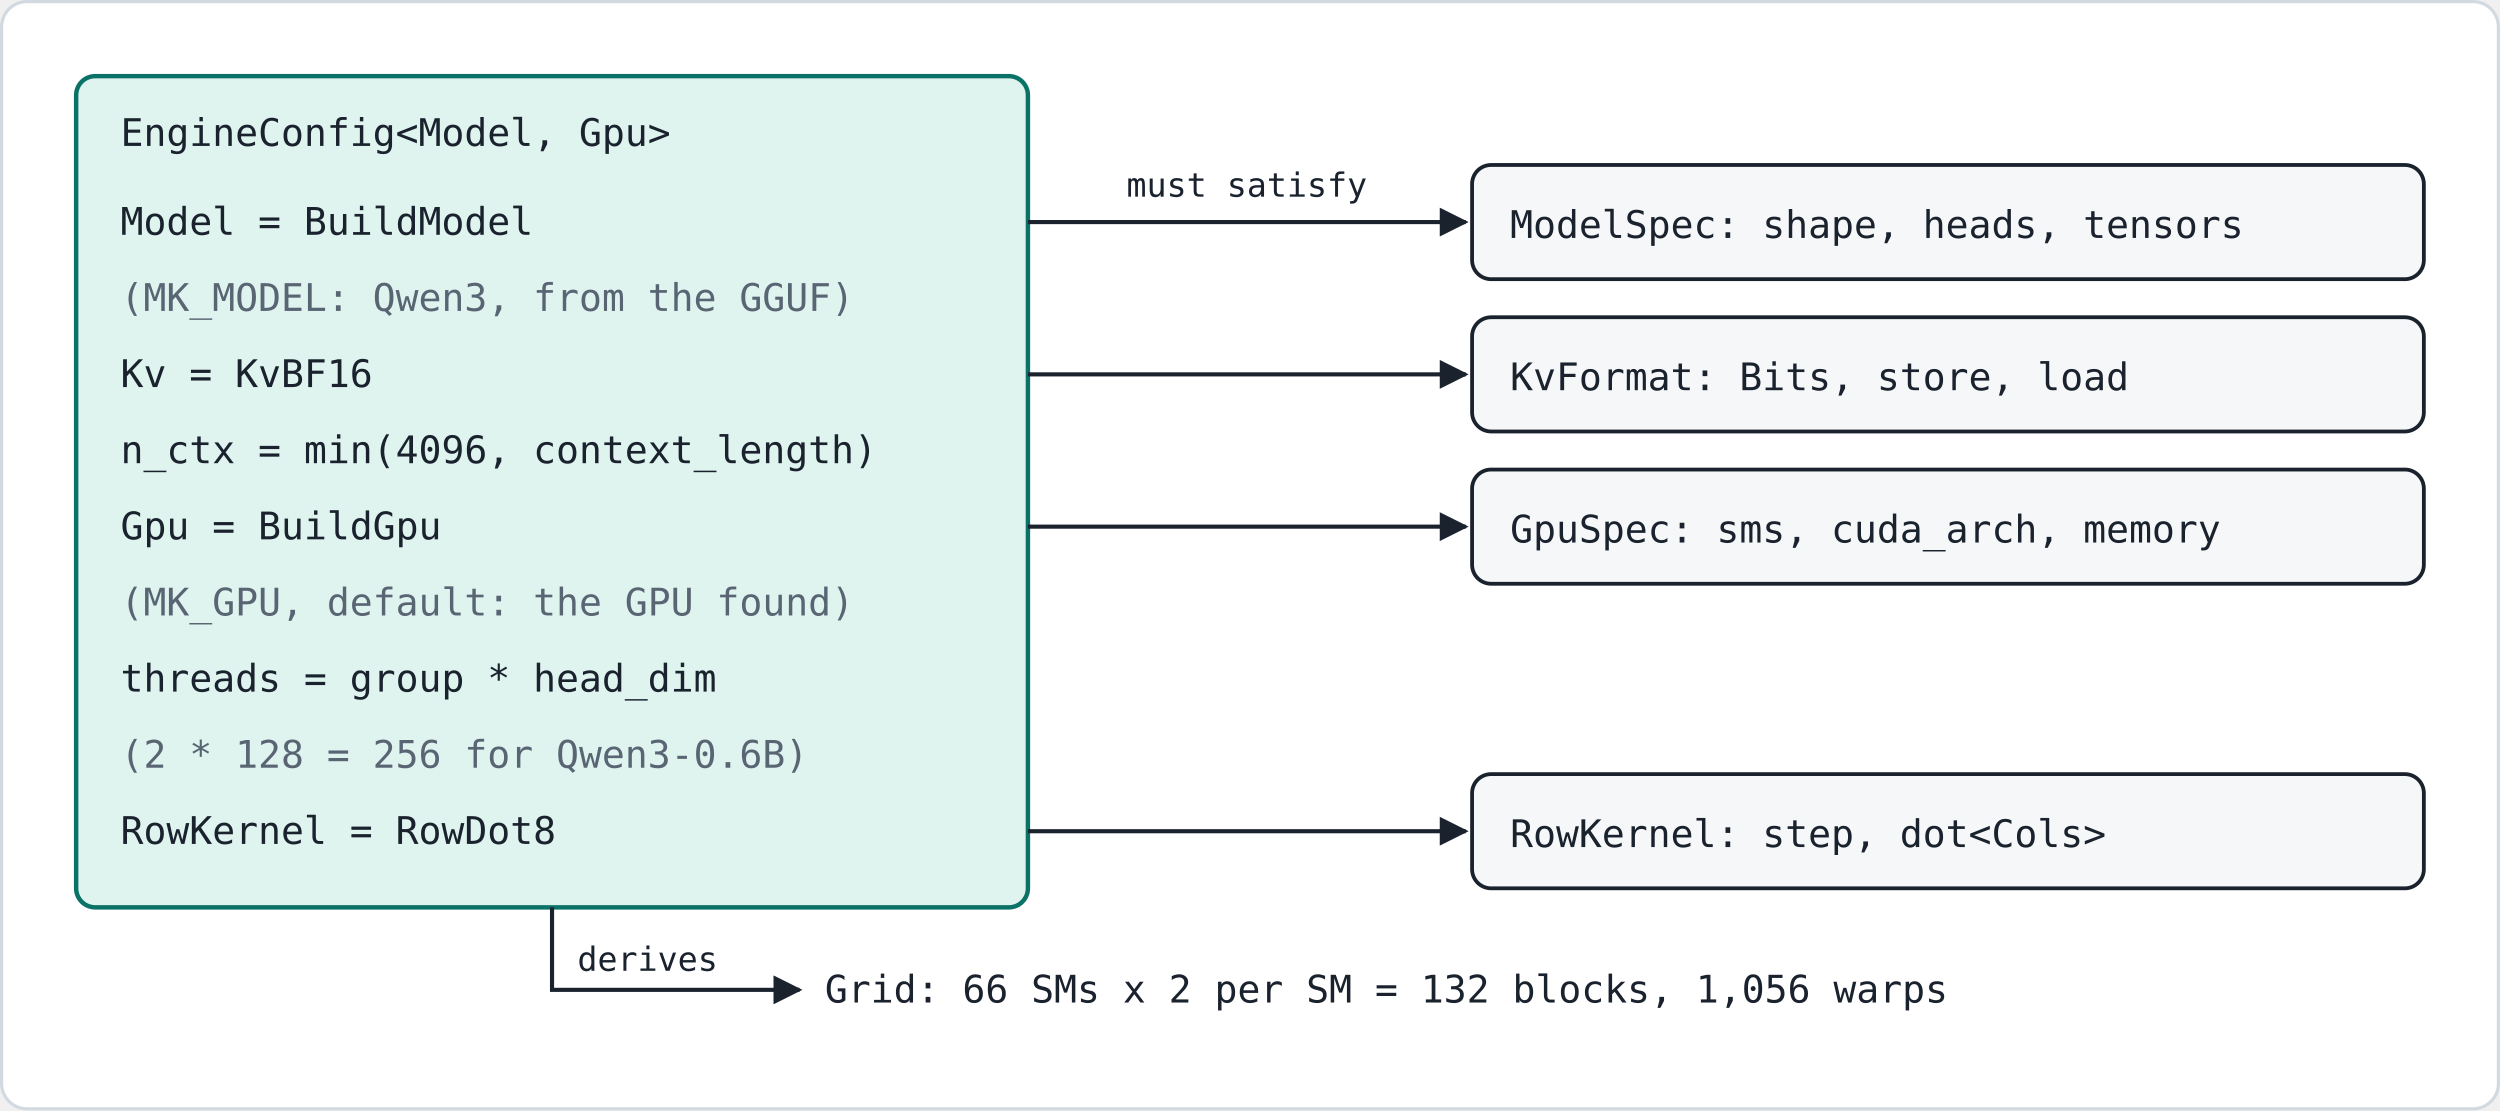
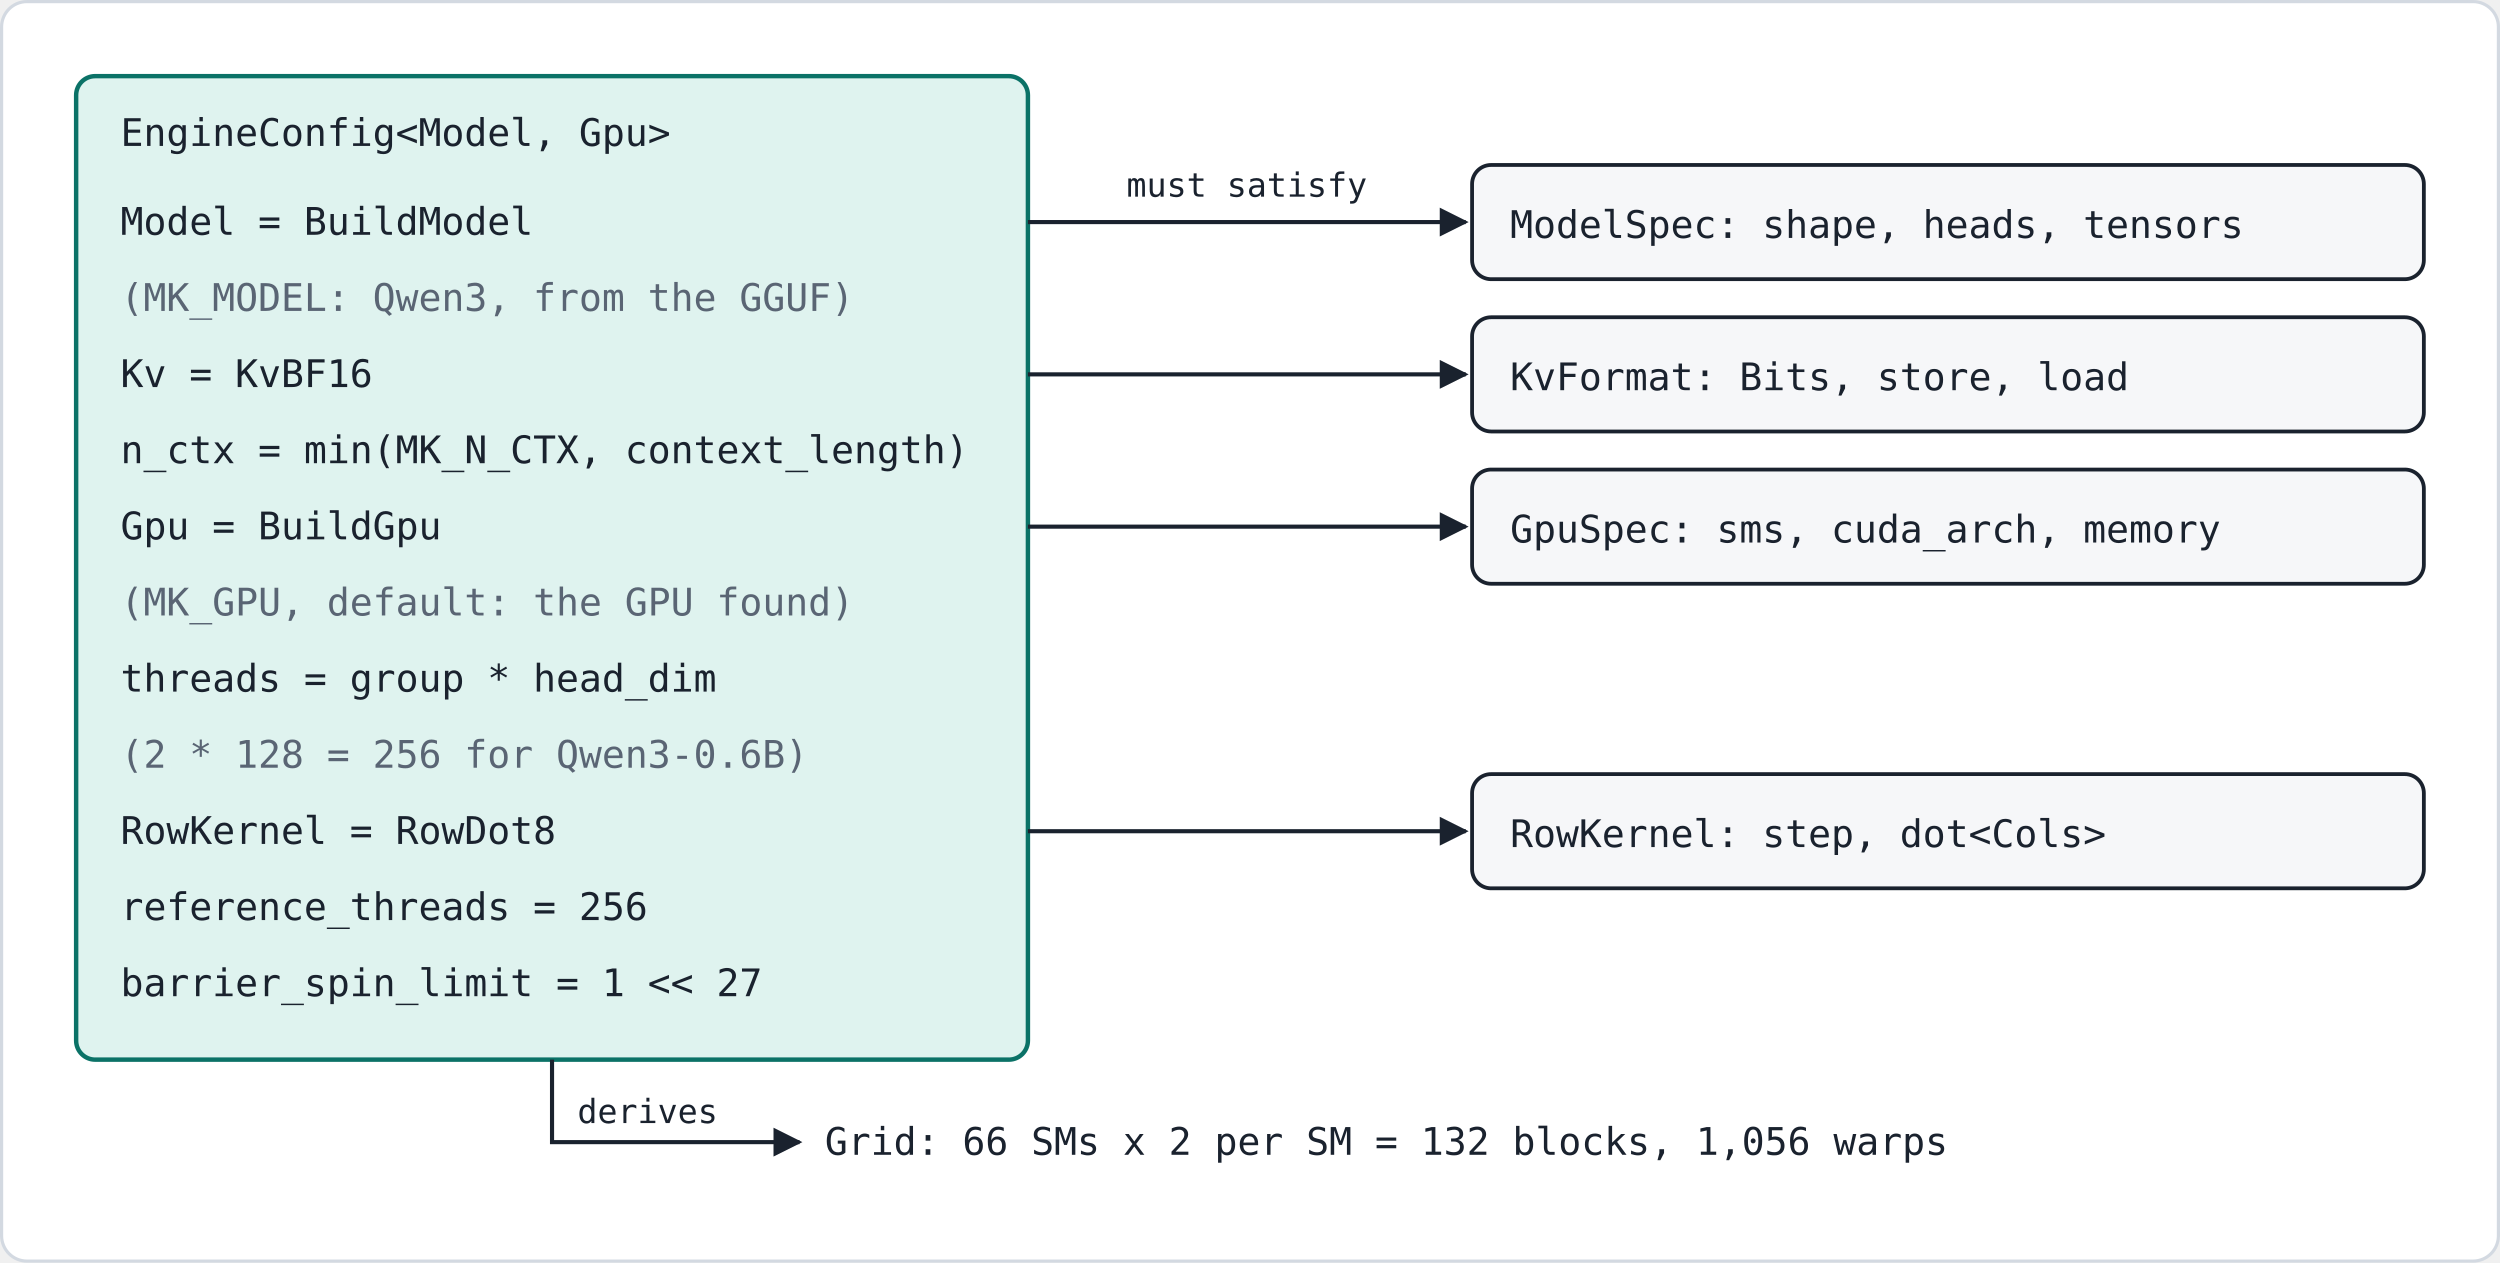
- <svg xmlns="http://www.w3.org/2000/svg" viewBox="-14 -14 788 350" width="788" height="350" role="img" aria-label="EngineConfig&lt;Model, Gpu&gt; has six members; four are types checked by a concept, n_ctx and threads are derived from the model, and the grid from the GPU type's SM count and blocks per SM.">
+ <svg xmlns="http://www.w3.org/2000/svg" viewBox="-14 -14 788 398" width="788" height="398" role="img" aria-label="EngineConfig&lt;Model, Gpu&gt; has eight members; four are types checked by a concept, n_ctx is MK_N_CTX capped by the model's context length, threads derive from the model, the reference block size and the barrier's spin limit are values, and the grid derives from the GPU type's SM count and blocks per SM.">
  <style>
    svg { color: #1a222e; }
    text { font-family: ui-monospace, "SFMono-Regular", "JetBrains Mono", Menlo, Consolas, "DejaVu Sans Mono", monospace; font-size: 12px; fill: #1a222e; }
    .small { font-size: 10.5px; }
    .dim { fill: #5a6574; }
    .box { fill: #f6f7f9; stroke: #1a222e; stroke-width: 1.2; }
    .ctbox { fill: #dff3ef; stroke: #0b7267; stroke-width: 1.4; }
    .rtbox { fill: #fbe6d9; stroke: #b8480f; stroke-width: 1.4; }
    .wire { stroke: #1a222e; stroke-width: 1.3; fill: none; }
    .dash { stroke: #5a6574; stroke-width: 1.2; fill: none; stroke-dasharray: 4 4; }
    .ctfill { fill: #0b7267; } .rtfill { fill: #b8480f; } .mutefill { fill: #d3d9e1; }
    .cttext { fill: #0b7267; } .rttext { fill: #b8480f; }
    .bar { stroke: #1a222e; stroke-width: 3; }
    .card { fill: #ffffff; stroke: #d3d9e1; stroke-width: 1; }
  </style>
-   <rect class="card" x="-13.5" y="-13.5" width="787" height="349" rx="8" />
+   <rect class="card" x="-13.5" y="-13.5" width="787" height="397" rx="8" />
  <defs>
    <marker id="m3" viewBox="0 0 10 10" refX="9" refY="5" markerWidth="7" markerHeight="7" orient="auto">
      <path d="M0 0L10 5L0 10z" fill="#1a222e" />
    </marker>
  </defs>
-   <rect class="ctbox" x="10" y="10" width="300" height="262" rx="6" />
+   <rect class="ctbox" x="10" y="10" width="300" height="310" rx="6" />
  <text x="24" y="32" font-weight="500">EngineConfig&lt;Model, Gpu&gt;</text>
  <text x="24" y="60">Model     = BuildModel</text>
  <text class="dim" x="24" y="84">  (MK_MODEL: Qwen3, from the GGUF)</text>
  <text x="24" y="108">Kv        = KvBF16</text>
-   <text x="24" y="132">n_ctx     = min(4096, context_length)</text>
+   <text x="24" y="132">n_ctx     = min(MK_N_CTX, context_length)</text>
  <text x="24" y="156">Gpu       = BuildGpu</text>
  <text class="dim" x="24" y="180">  (MK_GPU, default: the GPU found)</text>
  <text x="24" y="204">threads   = group * head_dim</text>
  <text class="dim" x="24" y="228">  (2 * 128 = 256 for Qwen3-0.6B)</text>
  <text x="24" y="252">RowKernel = RowDot8</text>
+   <text x="24" y="276">reference_threads  = 256</text>
+   <text x="24" y="300">barrier_spin_limit = 1 &lt;&lt; 27</text>
  <line class="wire" x1="310" y1="56" x2="448" y2="56" marker-end="url(#m3)" />
  <text class="small" x="379" y="48" text-anchor="middle">must satisfy</text>
  <rect class="box" x="450" y="38" width="300" height="36" rx="6" />
  <text x="462" y="61">ModelSpec: shape, heads, tensors</text>
  <line class="wire" x1="310" y1="104" x2="448" y2="104" marker-end="url(#m3)" />
  <rect class="box" x="450" y="86" width="300" height="36" rx="6" />
  <text x="462" y="109">KvFormat: Bits, store, load</text>
  <line class="wire" x1="310" y1="152" x2="448" y2="152" marker-end="url(#m3)" />
  <rect class="box" x="450" y="134" width="300" height="36" rx="6" />
  <text x="462" y="157">GpuSpec: sms, cuda_arch, memory</text>
  <line class="wire" x1="310" y1="248" x2="448" y2="248" marker-end="url(#m3)" />
  <rect class="box" x="450" y="230" width="300" height="36" rx="6" />
  <text x="462" y="253">RowKernel: step, dot&lt;Cols&gt;</text>
-   <path class="wire" d="M160 272 V298 H238" marker-end="url(#m3)" />
-   <text class="small" x="168" y="292">derives</text>
-   <text x="246" y="302">Grid: 66 SMs x 2 per SM = 132 blocks, 1,056 warps</text>
+   <path class="wire" d="M160 320 V346 H238" marker-end="url(#m3)" />
+   <text class="small" x="168" y="340">derives</text>
+   <text x="246" y="350">Grid: 66 SMs x 2 per SM = 132 blocks, 1,056 warps</text>
</svg>
